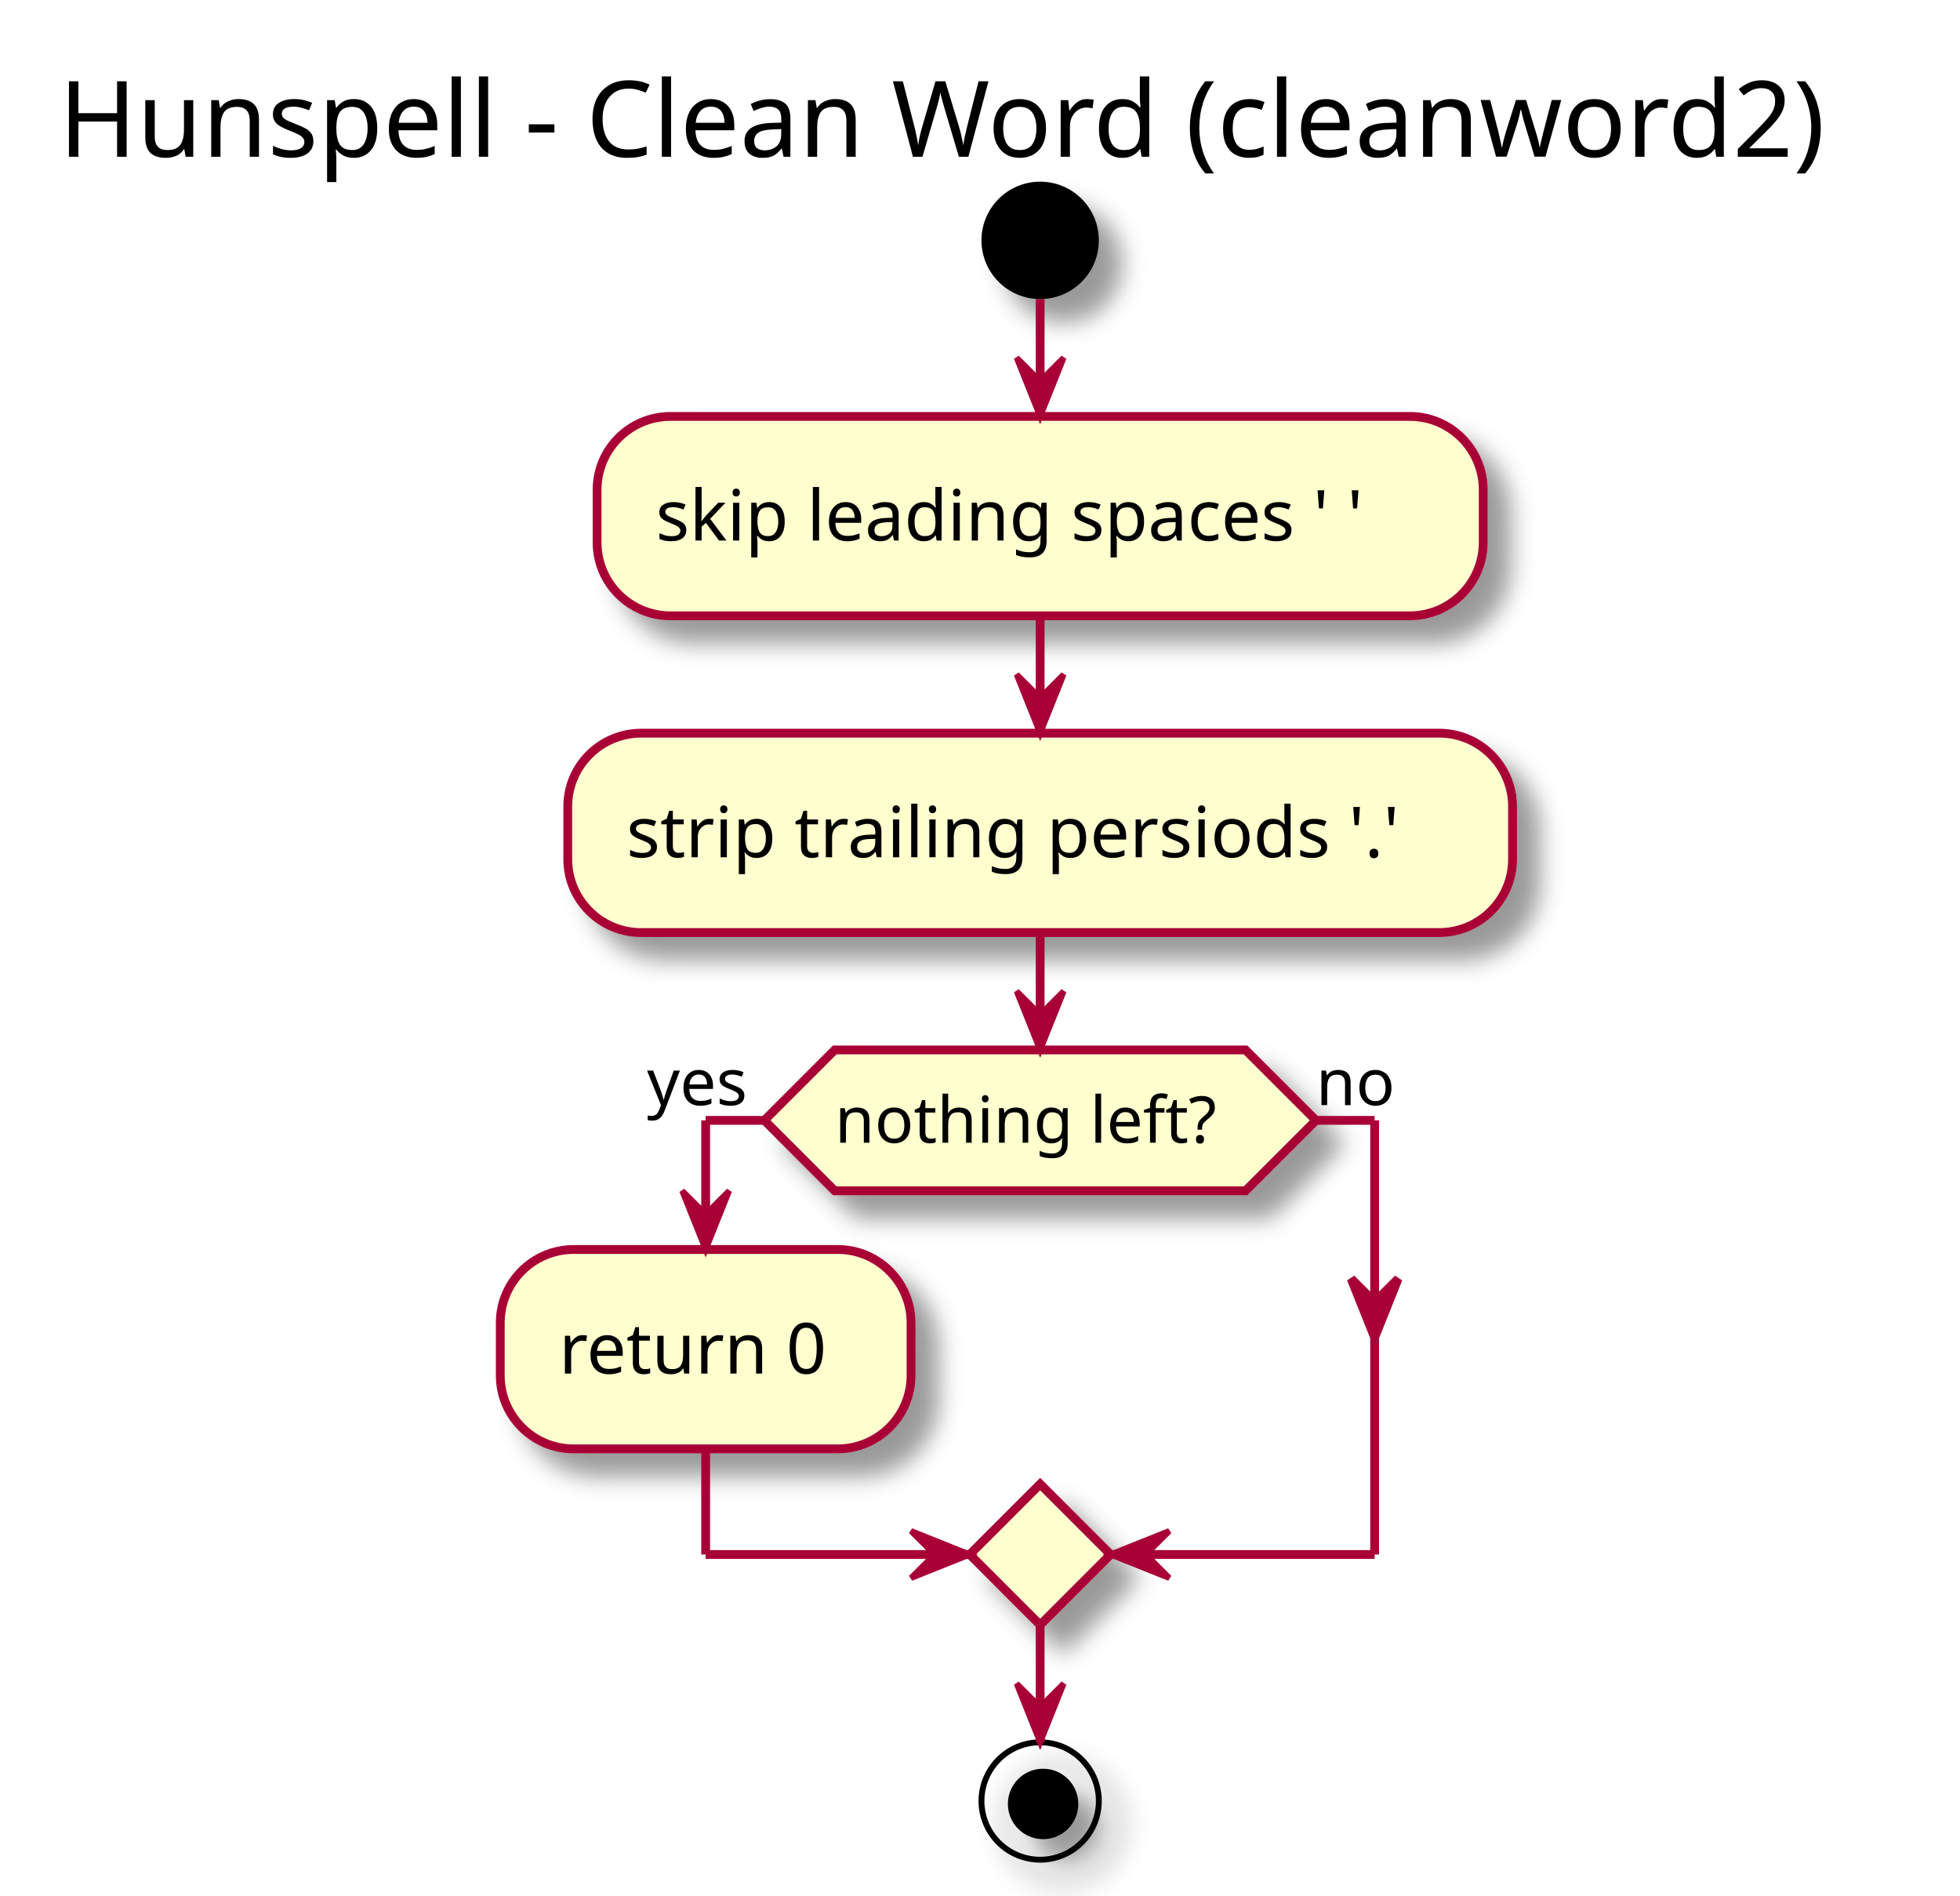
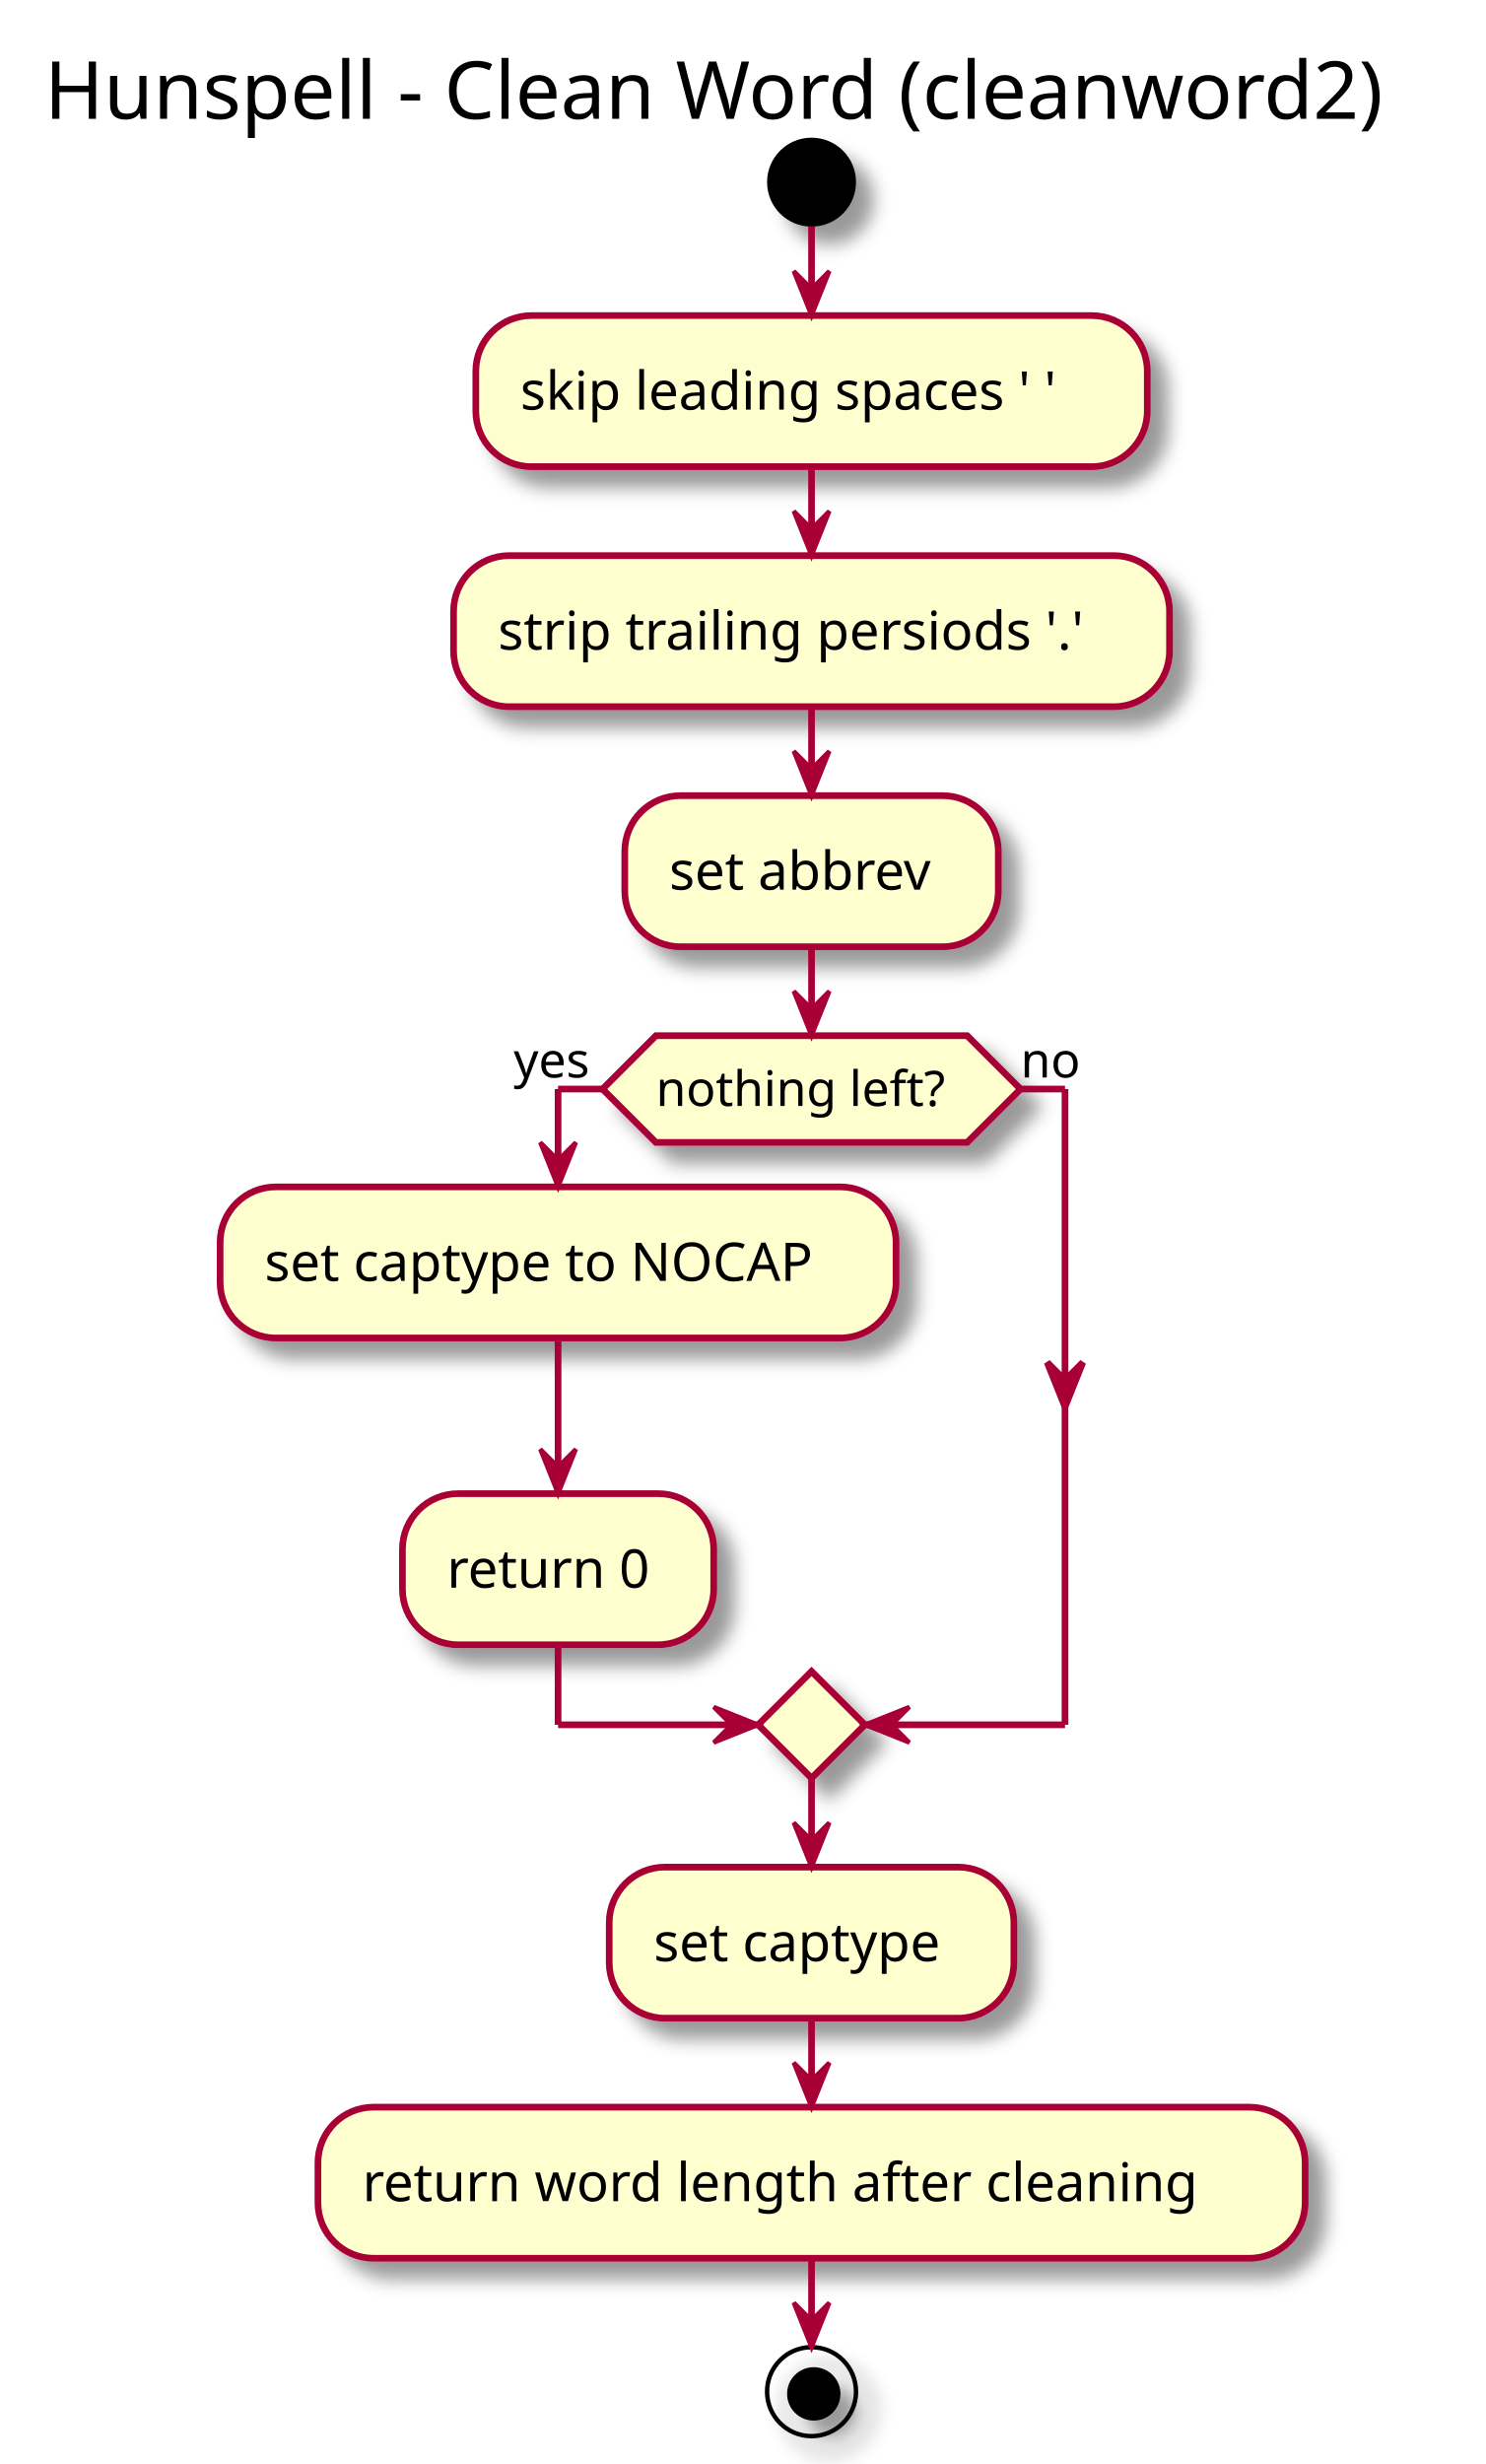
- <svg xmlns="http://www.w3.org/2000/svg" height="323px" style="width:334px;height:323px;" version="1.1" viewBox="0 0 334 323" width="334px">
+ <svg xmlns="http://www.w3.org/2000/svg" height="554px" style="width:334px;height:554px;" version="1.1" viewBox="0 0 334 554" width="334px">
  <defs>
    <filter height="300%" id="f1" width="300%" x="-1" y="-1">
      <feGaussianBlur result="blurOut" stdDeviation="2.0" />
      <feColorMatrix in="blurOut" result="blurOut2" type="matrix" values="0 0 0 0 0 0 0 0 0 0 0 0 0 0 0 0 0 0 .4 0" />
      <feOffset dx="4.0" dy="4.0" in="blurOut2" result="blurOut3" />
      <feBlend in="SourceGraphic" in2="blurOut3" mode="normal" />
    </filter>
  </defs>
  <g>
    <text fill="#000000" font-family="sans-serif" font-size="18" lengthAdjust="spacingAndGlyphs" textLength="323" x="10" y="26.708">Hunspell - Clean Word (cleanword2)</text>
-     <ellipse cx="177.25" cy="40.953" fill="#000000" filter="url(#f1)" rx="10" ry="10" style="stroke: none; stroke-width: 1.0;" />
-     <rect fill="#FEFECE" filter="url(#f1)" height="33.969" rx="12.5" ry="12.5" style="stroke: #A80036; stroke-width: 1.5;" width="151" x="101.75" y="70.953" />
-     <text fill="#000000" font-family="sans-serif" font-size="12" lengthAdjust="spacingAndGlyphs" textLength="131" x="111.75" y="92.092">skip leading spaces ' '</text>
-     <rect fill="#FEFECE" filter="url(#f1)" height="33.969" rx="12.5" ry="12.5" style="stroke: #A80036; stroke-width: 1.5;" width="161" x="96.75" y="124.922" />
-     <text fill="#000000" font-family="sans-serif" font-size="12" lengthAdjust="spacingAndGlyphs" textLength="141" x="106.75" y="146.06">strip trailing persiods '.'</text>
-     <polygon fill="#FEFECE" filter="url(#f1)" points="142.25,178.891,212.25,178.891,224.25,190.891,212.25,202.891,142.25,202.891,130.25,190.891,142.25,178.891" style="stroke: #A80036; stroke-width: 1.5;" />
-     <text fill="#000000" font-family="sans-serif" font-size="11" lengthAdjust="spacingAndGlyphs" textLength="70" x="142.25" y="194.699">nothing left?</text>
-     <text fill="#000000" font-family="sans-serif" font-size="11" lengthAdjust="spacingAndGlyphs" textLength="20" x="110.25" y="188.296">yes</text>
-     <text fill="#000000" font-family="sans-serif" font-size="11" lengthAdjust="spacingAndGlyphs" textLength="14" x="224.25" y="188.296">no</text>
-     <rect fill="#FEFECE" filter="url(#f1)" height="33.969" rx="12.5" ry="12.5" style="stroke: #A80036; stroke-width: 1.5;" width="70" x="85.25" y="212.891" />
-     <text fill="#000000" font-family="sans-serif" font-size="12" lengthAdjust="spacingAndGlyphs" textLength="50" x="95.25" y="234.029">return 0</text>
-     <polygon fill="#FEFECE" filter="url(#f1)" points="177.25,252.859,189.25,264.859,177.25,276.859,165.25,264.859,177.25,252.859" style="stroke: #A80036; stroke-width: 1.5;" />
-     <ellipse cx="177.25" cy="306.859" fill="none" filter="url(#f1)" rx="10" ry="10" style="stroke: #000000; stroke-width: 1.0;" />
-     <ellipse cx="177.75" cy="307.359" fill="#000000" filter="url(#f1)" rx="6" ry="6" style="stroke: none; stroke-width: 1.0;" />
-     <line style="stroke: #A80036; stroke-width: 1.5;" x1="177.25" x2="177.25" y1="50.953" y2="70.953" />
-     <polygon fill="#A80036" points="173.25,60.953,177.25,70.953,181.25,60.953,177.25,64.953" style="stroke: #A80036; stroke-width: 1.0;" />
-     <line style="stroke: #A80036; stroke-width: 1.5;" x1="177.25" x2="177.25" y1="104.922" y2="124.922" />
-     <polygon fill="#A80036" points="173.25,114.922,177.25,124.922,181.25,114.922,177.25,118.922" style="stroke: #A80036; stroke-width: 1.0;" />
-     <line style="stroke: #A80036; stroke-width: 1.5;" x1="130.25" x2="120.25" y1="190.891" y2="190.891" />
-     <line style="stroke: #A80036; stroke-width: 1.5;" x1="120.25" x2="120.25" y1="190.891" y2="212.891" />
-     <polygon fill="#A80036" points="116.25,202.891,120.25,212.891,124.25,202.891,120.25,206.891" style="stroke: #A80036; stroke-width: 1.0;" />
-     <line style="stroke: #A80036; stroke-width: 1.5;" x1="224.25" x2="234.25" y1="190.891" y2="190.891" />
-     <polygon fill="#A80036" points="230.25,217.875,234.25,227.875,238.25,217.875,234.25,221.875" style="stroke: #A80036; stroke-width: 1.5;" />
-     <line style="stroke: #A80036; stroke-width: 1.5;" x1="234.25" x2="234.25" y1="190.891" y2="264.859" />
-     <line style="stroke: #A80036; stroke-width: 1.5;" x1="234.25" x2="189.25" y1="264.859" y2="264.859" />
-     <polygon fill="#A80036" points="199.25,260.859,189.25,264.859,199.25,268.859,195.25,264.859" style="stroke: #A80036; stroke-width: 1.0;" />
-     <line style="stroke: #A80036; stroke-width: 1.5;" x1="120.25" x2="120.25" y1="246.859" y2="264.859" />
-     <line style="stroke: #A80036; stroke-width: 1.5;" x1="120.25" x2="165.25" y1="264.859" y2="264.859" />
-     <polygon fill="#A80036" points="155.25,260.859,165.25,264.859,155.25,268.859,159.25,264.859" style="stroke: #A80036; stroke-width: 1.0;" />
-     <line style="stroke: #A80036; stroke-width: 1.5;" x1="177.25" x2="177.25" y1="158.891" y2="178.891" />
-     <polygon fill="#A80036" points="173.25,168.891,177.25,178.891,181.25,168.891,177.25,172.891" style="stroke: #A80036; stroke-width: 1.0;" />
-     <line style="stroke: #A80036; stroke-width: 1.5;" x1="177.25" x2="177.25" y1="276.859" y2="296.859" />
-     <polygon fill="#A80036" points="173.25,286.859,177.25,296.859,181.25,286.859,177.25,290.859" style="stroke: #A80036; stroke-width: 1.0;" />
+     <ellipse cx="182.5" cy="40.953" fill="#000000" filter="url(#f1)" rx="10" ry="10" style="stroke: none; stroke-width: 1.0;" />
+     <rect fill="#FEFECE" filter="url(#f1)" height="33.969" rx="12.5" ry="12.5" style="stroke: #A80036; stroke-width: 1.5;" width="151" x="107" y="70.953" />
+     <text fill="#000000" font-family="sans-serif" font-size="12" lengthAdjust="spacingAndGlyphs" textLength="131" x="117" y="92.092">skip leading spaces ' '</text>
+     <rect fill="#FEFECE" filter="url(#f1)" height="33.969" rx="12.5" ry="12.5" style="stroke: #A80036; stroke-width: 1.5;" width="161" x="102" y="124.922" />
+     <text fill="#000000" font-family="sans-serif" font-size="12" lengthAdjust="spacingAndGlyphs" textLength="141" x="112" y="146.06">strip trailing persiods '.'</text>
+     <rect fill="#FEFECE" filter="url(#f1)" height="33.969" rx="12.5" ry="12.5" style="stroke: #A80036; stroke-width: 1.5;" width="84" x="140.5" y="178.891" />
+     <text fill="#000000" font-family="sans-serif" font-size="12" lengthAdjust="spacingAndGlyphs" textLength="64" x="150.5" y="200.029">set abbrev</text>
+     <polygon fill="#FEFECE" filter="url(#f1)" points="147.5,232.859,217.5,232.859,229.5,244.859,217.5,256.859,147.5,256.859,135.5,244.859,147.5,232.859" style="stroke: #A80036; stroke-width: 1.5;" />
+     <text fill="#000000" font-family="sans-serif" font-size="11" lengthAdjust="spacingAndGlyphs" textLength="70" x="147.5" y="248.667">nothing left?</text>
+     <text fill="#000000" font-family="sans-serif" font-size="11" lengthAdjust="spacingAndGlyphs" textLength="20" x="115.5" y="242.265">yes</text>
+     <text fill="#000000" font-family="sans-serif" font-size="11" lengthAdjust="spacingAndGlyphs" textLength="14" x="229.5" y="242.265">no</text>
+     <rect fill="#FEFECE" filter="url(#f1)" height="33.969" rx="12.5" ry="12.5" style="stroke: #A80036; stroke-width: 1.5;" width="152" x="49.5" y="266.859" />
+     <text fill="#000000" font-family="sans-serif" font-size="12" lengthAdjust="spacingAndGlyphs" textLength="132" x="59.5" y="287.998">set captype to NOCAP</text>
+     <rect fill="#FEFECE" filter="url(#f1)" height="33.969" rx="12.5" ry="12.5" style="stroke: #A80036; stroke-width: 1.5;" width="70" x="90.5" y="335.828" />
+     <text fill="#000000" font-family="sans-serif" font-size="12" lengthAdjust="spacingAndGlyphs" textLength="50" x="100.5" y="356.967">return 0</text>
+     <polygon fill="#FEFECE" filter="url(#f1)" points="182.5,375.797,194.5,387.797,182.5,399.797,170.5,387.797,182.5,375.797" style="stroke: #A80036; stroke-width: 1.5;" />
+     <rect fill="#FEFECE" filter="url(#f1)" height="33.969" rx="12.5" ry="12.5" style="stroke: #A80036; stroke-width: 1.5;" width="91" x="137" y="419.797" />
+     <text fill="#000000" font-family="sans-serif" font-size="12" lengthAdjust="spacingAndGlyphs" textLength="71" x="147" y="440.935">set captype</text>
+     <rect fill="#FEFECE" filter="url(#f1)" height="33.969" rx="12.5" ry="12.5" style="stroke: #A80036; stroke-width: 1.5;" width="222" x="71.5" y="473.766" />
+     <text fill="#000000" font-family="sans-serif" font-size="12" lengthAdjust="spacingAndGlyphs" textLength="202" x="81.5" y="494.904">return word length after cleaning</text>
+     <ellipse cx="182.5" cy="537.734" fill="none" filter="url(#f1)" rx="10" ry="10" style="stroke: #000000; stroke-width: 1.0;" />
+     <ellipse cx="183" cy="538.234" fill="#000000" filter="url(#f1)" rx="6" ry="6" style="stroke: none; stroke-width: 1.0;" />
+     <line style="stroke: #A80036; stroke-width: 1.5;" x1="182.5" x2="182.5" y1="50.953" y2="70.953" />
+     <polygon fill="#A80036" points="178.5,60.953,182.5,70.953,186.5,60.953,182.5,64.953" style="stroke: #A80036; stroke-width: 1.0;" />
+     <line style="stroke: #A80036; stroke-width: 1.5;" x1="182.5" x2="182.5" y1="104.922" y2="124.922" />
+     <polygon fill="#A80036" points="178.5,114.922,182.5,124.922,186.5,114.922,182.5,118.922" style="stroke: #A80036; stroke-width: 1.0;" />
+     <line style="stroke: #A80036; stroke-width: 1.5;" x1="182.5" x2="182.5" y1="158.891" y2="178.891" />
+     <polygon fill="#A80036" points="178.5,168.891,182.5,178.891,186.5,168.891,182.5,172.891" style="stroke: #A80036; stroke-width: 1.0;" />
+     <line style="stroke: #A80036; stroke-width: 1.5;" x1="125.5" x2="125.5" y1="300.828" y2="335.828" />
+     <polygon fill="#A80036" points="121.5,325.828,125.5,335.828,129.5,325.828,125.5,329.828" style="stroke: #A80036; stroke-width: 1.0;" />
+     <line style="stroke: #A80036; stroke-width: 1.5;" x1="135.5" x2="125.5" y1="244.859" y2="244.859" />
+     <line style="stroke: #A80036; stroke-width: 1.5;" x1="125.5" x2="125.5" y1="244.859" y2="266.859" />
+     <polygon fill="#A80036" points="121.5,256.859,125.5,266.859,129.5,256.859,125.5,260.859" style="stroke: #A80036; stroke-width: 1.0;" />
+     <line style="stroke: #A80036; stroke-width: 1.5;" x1="229.5" x2="239.5" y1="244.859" y2="244.859" />
+     <polygon fill="#A80036" points="235.5,306.328,239.5,316.328,243.5,306.328,239.5,310.328" style="stroke: #A80036; stroke-width: 1.5;" />
+     <line style="stroke: #A80036; stroke-width: 1.5;" x1="239.5" x2="239.5" y1="244.859" y2="387.797" />
+     <line style="stroke: #A80036; stroke-width: 1.5;" x1="239.5" x2="194.5" y1="387.797" y2="387.797" />
+     <polygon fill="#A80036" points="204.5,383.797,194.5,387.797,204.5,391.797,200.5,387.797" style="stroke: #A80036; stroke-width: 1.0;" />
+     <line style="stroke: #A80036; stroke-width: 1.5;" x1="125.5" x2="125.5" y1="369.797" y2="387.797" />
+     <line style="stroke: #A80036; stroke-width: 1.5;" x1="125.5" x2="170.5" y1="387.797" y2="387.797" />
+     <polygon fill="#A80036" points="160.5,383.797,170.5,387.797,160.5,391.797,164.5,387.797" style="stroke: #A80036; stroke-width: 1.0;" />
+     <line style="stroke: #A80036; stroke-width: 1.5;" x1="182.5" x2="182.5" y1="212.859" y2="232.859" />
+     <polygon fill="#A80036" points="178.5,222.859,182.5,232.859,186.5,222.859,182.5,226.859" style="stroke: #A80036; stroke-width: 1.0;" />
+     <line style="stroke: #A80036; stroke-width: 1.5;" x1="182.5" x2="182.5" y1="399.797" y2="419.797" />
+     <polygon fill="#A80036" points="178.5,409.797,182.5,419.797,186.5,409.797,182.5,413.797" style="stroke: #A80036; stroke-width: 1.0;" />
+     <line style="stroke: #A80036; stroke-width: 1.5;" x1="182.5" x2="182.5" y1="453.766" y2="473.766" />
+     <polygon fill="#A80036" points="178.5,463.766,182.5,473.766,186.5,463.766,182.5,467.766" style="stroke: #A80036; stroke-width: 1.0;" />
+     <line style="stroke: #A80036; stroke-width: 1.5;" x1="182.5" x2="182.5" y1="507.734" y2="527.734" />
+     <polygon fill="#A80036" points="178.5,517.734,182.5,527.734,186.5,517.734,182.5,521.734" style="stroke: #A80036; stroke-width: 1.0;" />
  </g>
</svg>
